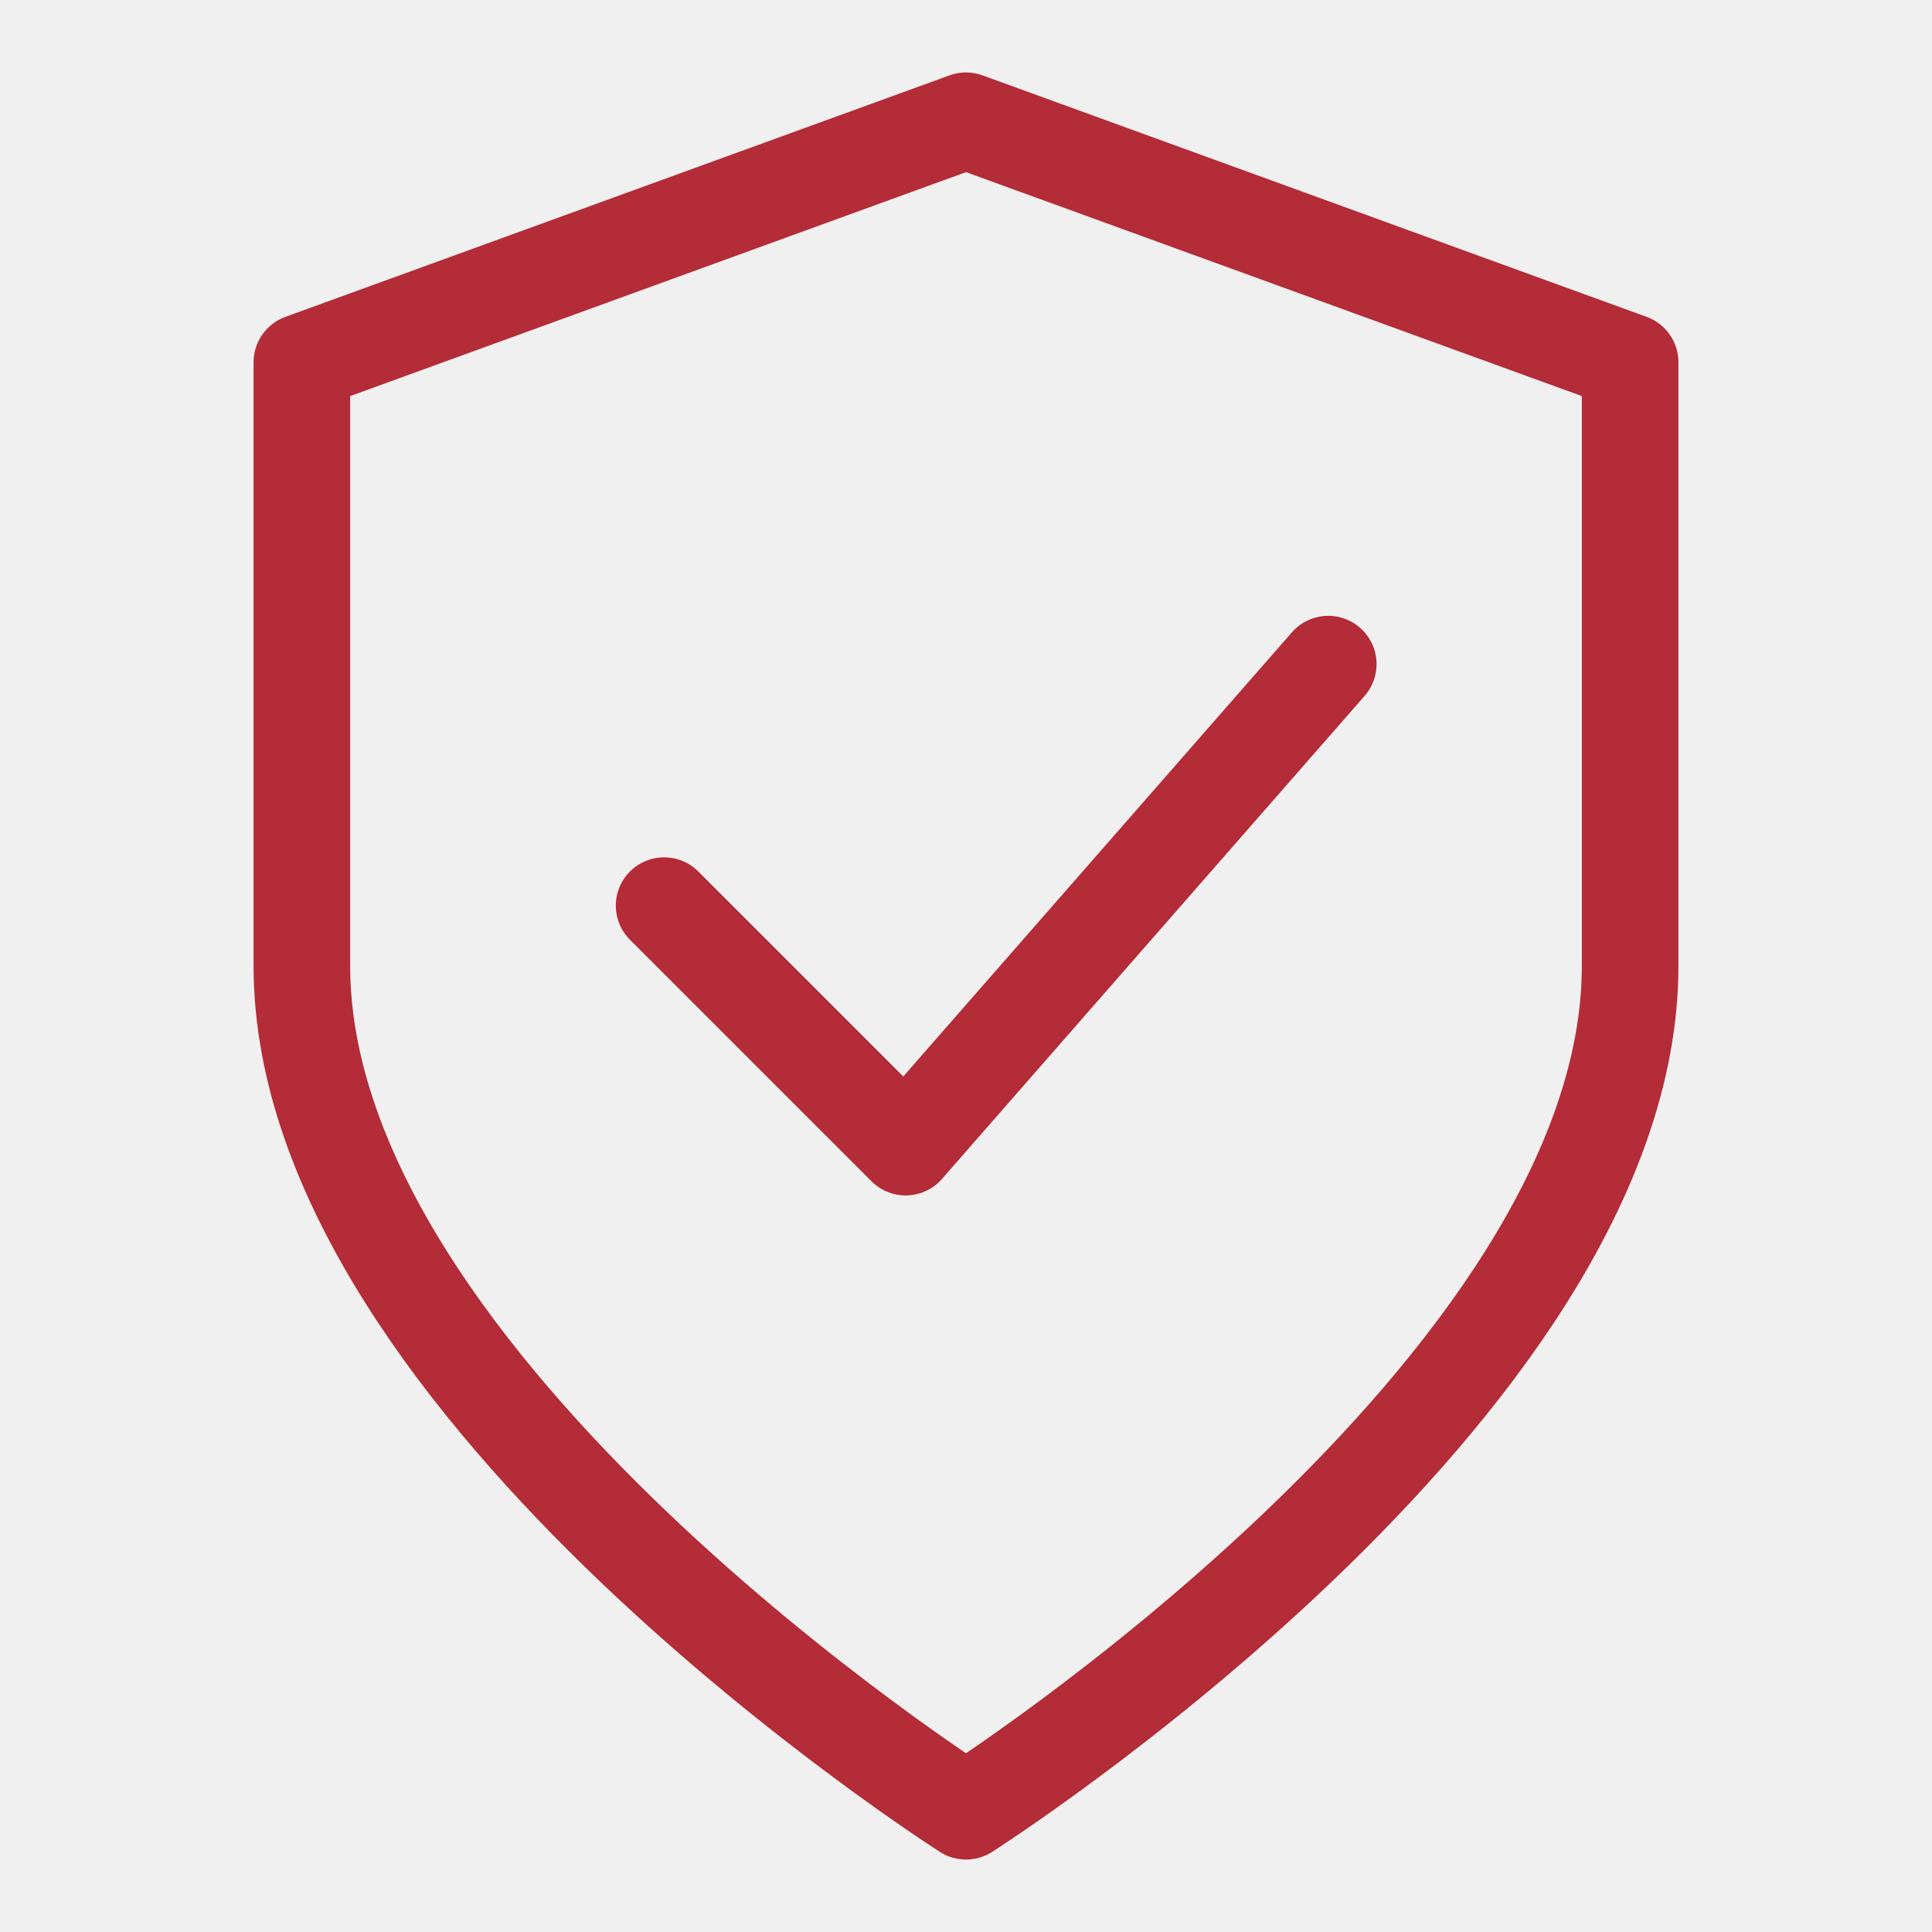
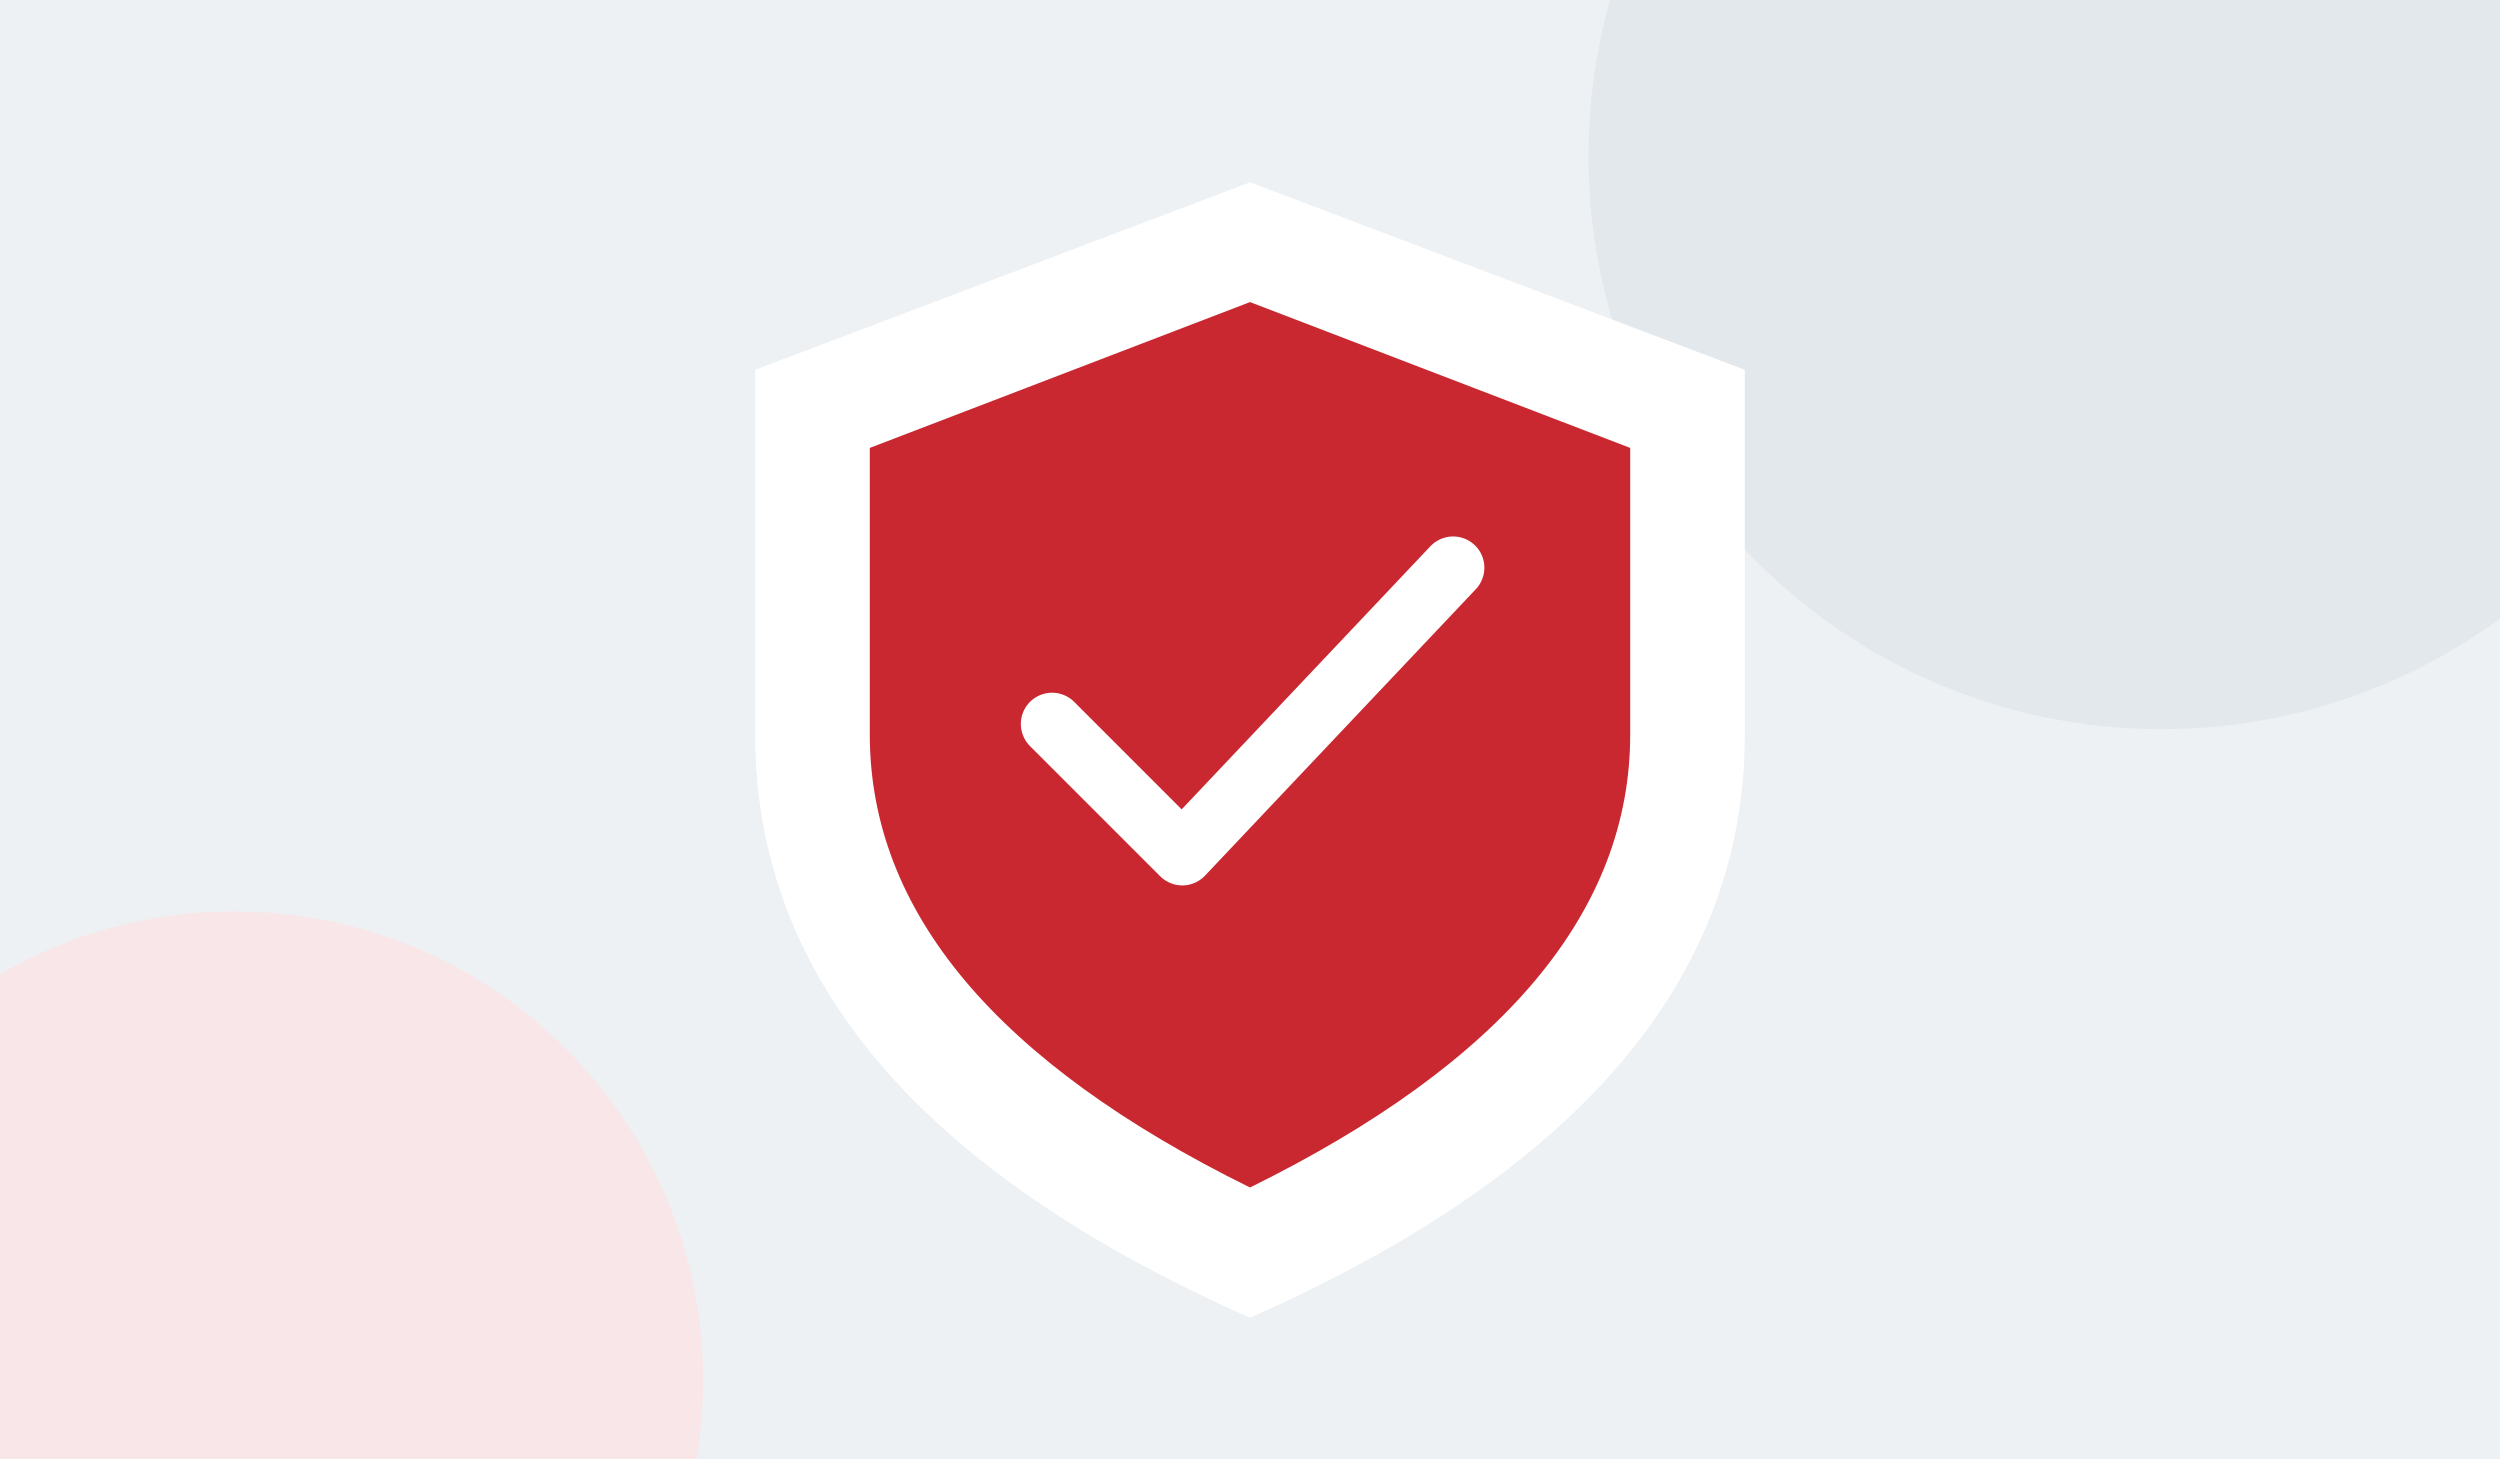
- <svg xmlns="http://www.w3.org/2000/svg" viewBox="0 0 32 32">
-   <g fill="none" stroke="#b32c37" stroke-width="1.6" stroke-linecap="round" stroke-linejoin="round">
-     <path d="M16 2l11 4v10c0 7-11 14-11 14S5 23 5 16V6zM11 15l4 4 7-8" />
-   </g>
+ <svg xmlns="http://www.w3.org/2000/svg" viewBox="0 0 480 280">
+   <rect width="480" height="280" fill="#edf1f4" />
+   <circle cx="415" cy="30" r="110" fill="#e3e8ed" />
+   <circle cx="45" cy="265" r="90" fill="#f8e6e8" />
+   <path d="M240 35l95 36v70q0 70-95 112-95-42-95-112V71z" fill="white" />
+   <path d="M240 58l73 28v55q0 51-73 87-73-36-73-87V86z" fill="#c92830" />
+   <path d="M202 139l25 25 52-55" stroke="white" stroke-width="12" fill="none" stroke-linecap="round" stroke-linejoin="round" />
</svg>
